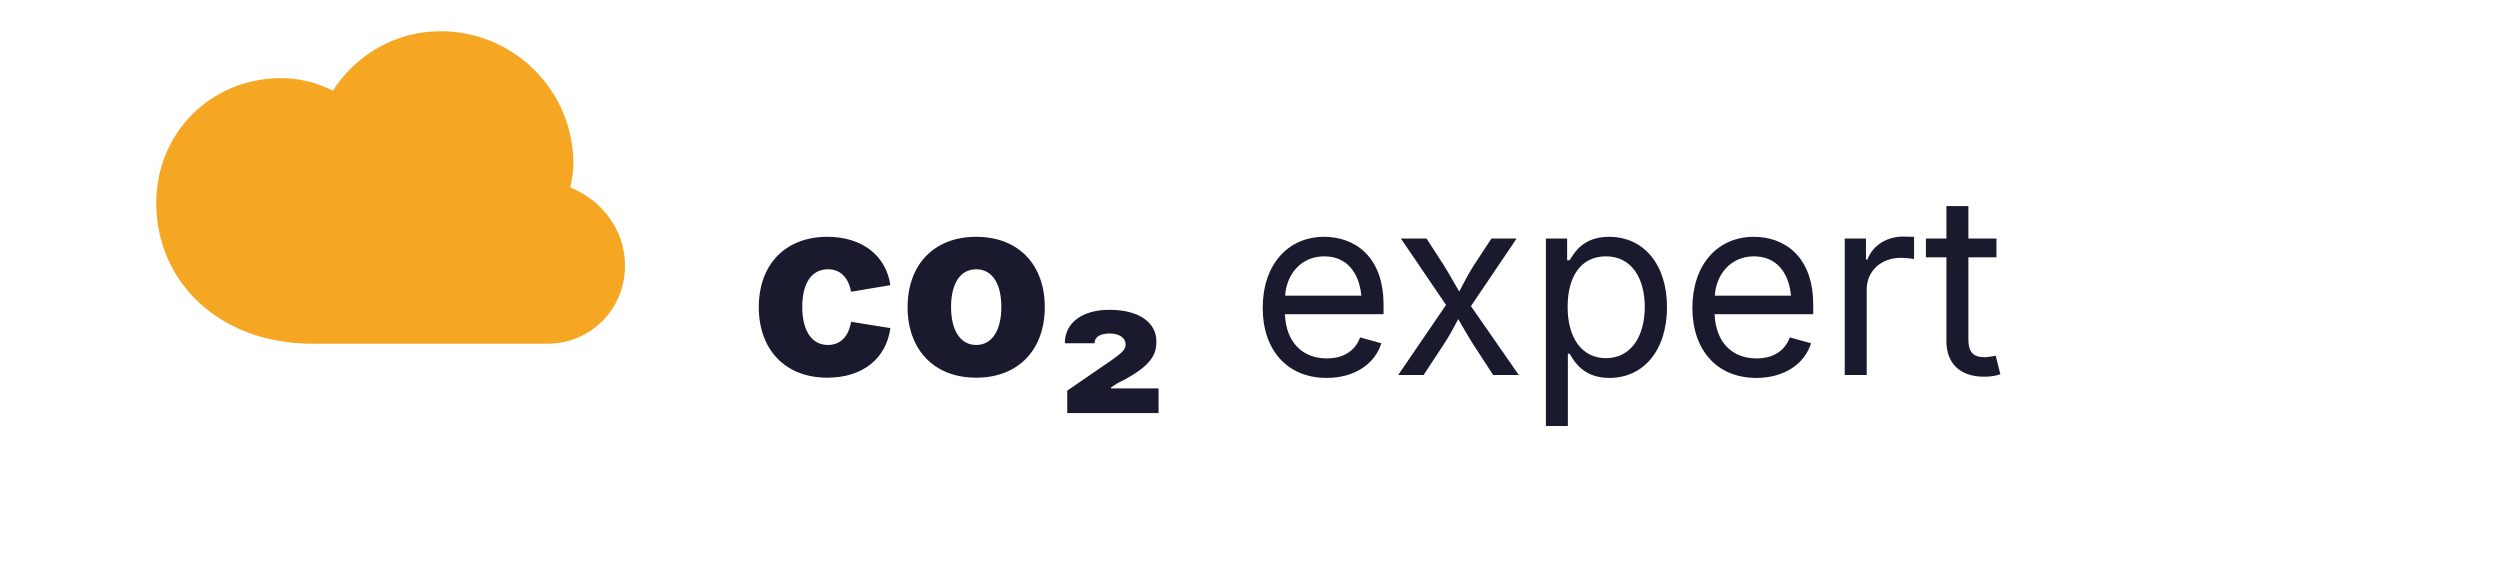
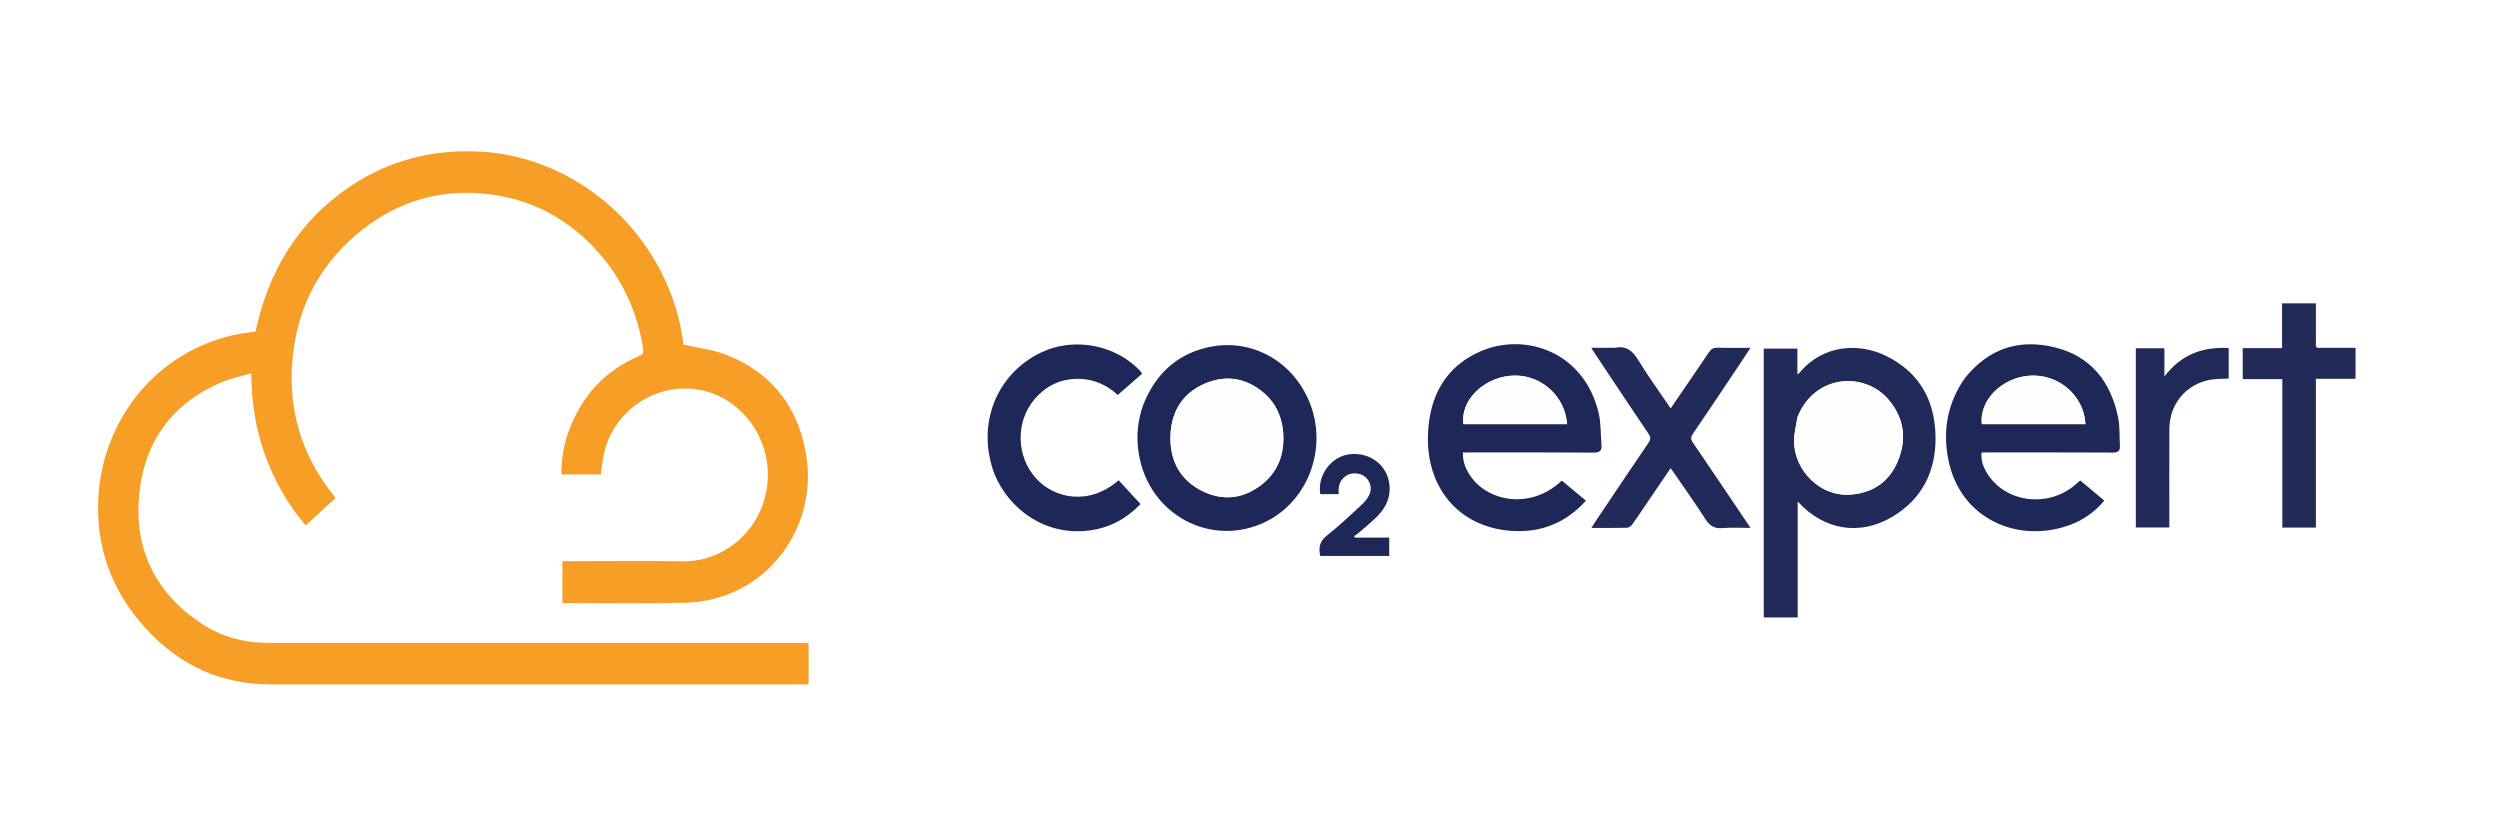
- <svg xmlns="http://www.w3.org/2000/svg" viewBox="0 0 160 36" fill="none">
-   <path d="M20 22 C14 22 10 18 10 13 C10 8.5 13.5 5 18 5 C19.2 5 20.3 5.3 21.3 5.8 C22.8 3.5 25.3 2 28.2 2 C32.9 2 36.7 5.8 36.7 10.5 C36.7 11 36.6 11.5 36.5 12 C38.5 12.8 40 14.7 40 17 C40 19.8 37.8 22 35 22 Z" fill="#F5A623" />
-   <text x="48" y="24" font-family="Inter, Arial, sans-serif" font-size="16" font-weight="800" fill="#1A1A2E">co₂</text>
-   <text x="80" y="24" font-family="Inter, Arial, sans-serif" font-size="16" font-weight="400" fill="#1A1A2E">expert</text>
+ <svg xmlns="http://www.w3.org/2000/svg" version="1.1" id="Layer_1" x="0px" y="0px" width="100%" viewBox="0 0 2064 678" enable-background="new 0 0 2064 678" xml:space="preserve">
+   <path fill="#00000" opacity="0" stroke="none" d=" M1454,679  C969.377,679 485.255,679 1.066,679  C1.066,453.065 1.066,227.129 1.066,1.097  C689,1.097 1377,1.097 2064.972,1.097  C2064.972,227.079 2064.972,453.039 2064.972,679  C1861.462,679 1657.981,679 1454,679 M272.5,565.002  C404.229,565.002 535.959,565.002 667.589,565.002  C667.589,553.193 667.589,542.256 667.589,530.831  C665.164,530.831 663.036,530.831 660.909,530.831  C514.582,530.831 368.254,530.865 221.927,530.791  C202.034,530.781 183.212,525.995 166.549,514.951  C128.109,489.476 110.375,453.245 115.015,407.551  C119.514,363.253 143.293,332.009 184.652,314.85  C191.702,311.925 199.397,310.555 207.471,308.276  C207.624,332.245 211.095,354.297 218.813,375.633  C226.517,396.93 237.464,416.274 252.391,433.8  C260.87,426.017 268.909,418.638 276.917,411.288  C276.403,410.443 276.192,409.991 275.889,409.613  C248.179,375.179 236.844,335.902 241.932,292.104  C246.818,250.048 266.125,215.6 299.365,189.494  C329.813,165.58 364.813,155.722 403.275,160.271  C439.641,164.571 469.924,181.162 494.189,208.58  C514.258,231.256 526.153,257.78 530.94,287.597  C531.44,290.711 530.914,292.582 527.531,294.018  C499.127,306.078 480.115,327.1 469.559,355.906  C465.361,367.362 463.447,379.247 463.424,391.738  C474.595,391.738 485.339,391.738 496.183,391.738  C496.795,386.813 497.155,382.02 498.01,377.316  C505.65,335.285 550.02,309.972 589.282,325.179  C622.618,338.09 641.03,375.97 631.39,411.268  C623.188,441.302 596.106,464.043 562.903,463.437  C531.914,462.872 500.907,463.316 469.909,463.316  C468.117,463.316 466.325,463.316 464.323,463.316  C464.323,475.062 464.323,486.274 464.323,497.71  C465.604,497.782 466.575,497.884 467.546,497.884  C500.544,497.892 533.557,498.439 566.534,497.589  C577.789,497.298 589.485,494.94 600.067,491.045  C644.75,474.598 672.466,427.4 666.123,379.508  C660.697,338.53 639.207,309.067 600.787,293.339  C589.482,288.711 576.808,287.428 564.317,284.508  C553.375,196.587 479.636,129.61 396.627,125.179  C357.762,123.104 321.505,132.057 289.059,153.901  C246.238,182.73 221.694,223.798 210.961,273.732  C205.194,274.62 199.561,275.207 194.053,276.379  C130.104,289.987 84.959,345.322 81.235,410.29  C78.829,452.28 92.608,488.993 121.17,519.763  C148.809,549.539 182.952,565.284 224.002,565.019  C239.834,564.916 255.667,565.002 272.5,565.002 M1456.159,415.5  C1456.159,446.917 1456.159,478.333 1456.159,509.781  C1465.745,509.781 1474.676,509.781 1484.179,509.781  C1484.179,477.925 1484.179,446.288 1484.179,414.024  C1505.749,437.826 1535.501,442.655 1562.442,426.563  C1586.905,411.951 1598.137,389.277 1597.98,361.423  C1597.809,331.065 1584.96,307.343 1556.91,293.725  C1534.657,282.921 1505.218,284.302 1485.708,307.709  C1485.373,308.111 1484.89,308.39 1483.936,309.166  C1483.936,301.582 1483.936,294.79 1483.936,287.792  C1474.613,287.792 1465.543,287.792 1456.159,287.792  C1456.159,330.242 1456.159,372.371 1456.159,415.5 M1621.995,312.509  C1607.654,332.888 1603.786,355.627 1608.551,379.577  C1618.238,428.264 1665.726,448.939 1708.316,433.606  C1719.668,429.52 1729.371,422.821 1737.325,413.31  C1730.446,407.56 1723.972,402.149 1717.398,396.654  C1715.793,398.071 1714.451,399.305 1713.058,400.477  C1690.372,419.576 1655.278,414.858 1640.536,390.688  C1637.411,385.563 1635.292,380.103 1635.982,373.528  C1638.089,373.528 1639.892,373.528 1641.695,373.528  C1675.837,373.528 1709.981,373.429 1744.122,373.646  C1748.762,373.675 1750.466,372.269 1750.19,367.828  C1749.718,360.218 1750.27,352.418 1748.786,345.019  C1742.832,315.34 1726.354,294.062 1696.209,286.725  C1666.845,279.578 1641.612,287.717 1621.995,312.509 M1218.192,398.302  C1212.038,391.336 1207.457,383.728 1207.743,373.528  C1210.03,373.528 1211.834,373.528 1213.638,373.528  C1247.636,373.528 1281.636,373.394 1315.632,373.67  C1320.848,373.712 1322.577,372.075 1322.169,367.245  C1321.429,358.496 1321.826,349.489 1319.847,341.034  C1307.956,290.244 1258.748,273.86 1221.702,290.319  C1193.256,302.957 1180.44,327.075 1178.982,357.228  C1176.802,402.337 1204.149,434.858 1247.035,438.238  C1271.462,440.163 1292.458,432.072 1309.345,413.379  C1302.555,407.712 1295.973,402.218 1289.442,396.767  C1265.969,418.922 1235.044,415.146 1218.192,398.302 M943.844,334.365  C939.152,347.131 937.993,360.269 940.025,373.66  C947.855,425.282 1000.428,452.648 1045.042,430.731  C1080.329,413.396 1096.305,369.57 1081.215,332.237  C1067.05,297.191 1031.492,278.174 995.625,287.108  C970.395,293.393 953.655,309.696 943.844,334.365 M1332.484,287.159  C1326.458,287.159 1320.433,287.159 1313.752,287.159  C1315.245,289.508 1316.189,291.057 1317.195,292.565  C1331.777,314.446 1346.3,336.367 1361.036,358.145  C1362.963,360.993 1362.849,362.803 1360.981,365.552  C1346.105,387.431 1331.395,409.424 1316.646,431.39  C1315.771,432.692 1314.988,434.055 1313.884,435.841  C1324.125,435.841 1333.606,435.947 1343.08,435.73  C1344.542,435.697 1346.417,434.519 1347.333,433.295  C1350.719,428.77 1353.786,424.005 1356.969,419.327  C1364.345,408.489 1371.719,397.65 1379.308,386.497  C1389.136,400.819 1398.931,414.486 1408.005,428.616  C1411.554,434.143 1415.344,436.556 1421.972,435.989  C1429.439,435.349 1437.003,435.841 1445.259,435.841  C1429.029,411.781 1413.462,388.574 1397.699,365.502  C1395.777,362.689 1395.775,360.907 1397.685,358.103  C1411.263,338.16 1424.643,318.083 1438.07,298.038  C1440.345,294.642 1442.546,291.196 1445.183,287.159  C1435.545,287.159 1426.759,287.346 1417.988,287.065  C1414.531,286.955 1412.628,288.231 1410.785,290.971  C1400.481,306.29 1390.004,321.491 1379.314,337.13  C1370.187,323.681 1360.751,310.775 1352.462,297.17  C1347.8,289.519 1342.623,285.184 1332.484,287.159 M821.347,392.128  C833.37,420.726 862.955,442.427 898.859,438.03  C915.716,435.966 929.678,428.492 941.643,416.164  C935.432,409.42 929.483,402.96 923.538,396.504  C898.758,418.095 870.083,411.27 855.315,394.908  C838.911,376.733 838.281,348.154 854.177,329.482  C861.661,320.692 871.139,314.925 882.62,313.29  C898.645,311.007 912.387,316.371 922.789,326.106  C929.739,320.042 936.34,314.283 942.926,308.536  C942.178,307.438 941.872,306.835 941.429,306.36  C921.232,284.706 886.949,278.128 860.087,290.739  C822.182,308.535 805.604,351.298 821.347,392.128 M1915.629,287.156  C1912.91,287.582 1911.558,286.641 1911.98,283.688  C1912.143,282.546 1912.006,281.36 1912.006,280.195  C1912.006,270.274 1912.006,260.353 1912.006,250.448  C1902.425,250.448 1893.515,250.448 1884.066,250.448  C1884.066,262.782 1884.066,274.835 1884.066,287.418  C1872.808,287.418 1862.085,287.418 1851.571,287.418  C1851.571,296.198 1851.571,304.427 1851.571,313.005  C1862.581,313.005 1873.18,313.005 1884.29,313.005  C1884.29,354.069 1884.29,394.768 1884.29,435.604  C1893.727,435.604 1902.64,435.604 1912.018,435.604  C1912.018,394.654 1912.018,353.941 1912.018,312.754  C1923.204,312.754 1933.934,312.754 1944.735,312.754  C1944.735,304.033 1944.735,295.794 1944.735,287.156  C1935.181,287.156 1925.892,287.156 1915.629,287.156 M1840.002,295.559  C1840.002,292.811 1840.002,290.063 1840.002,287.322  C1818.326,286.164 1800.74,292.722 1786.937,310.784  C1786.937,302.142 1786.937,294.798 1786.937,287.518  C1778.629,287.518 1770.904,287.518 1763.338,287.518  C1763.338,337.104 1763.338,386.334 1763.338,435.46  C1772.734,435.46 1781.785,435.46 1791.002,435.46  C1791.002,433.254 1791.002,431.426 1791.002,429.598  C1791.002,404.441 1790.903,379.284 1791.033,354.128  C1791.14,333.412 1804.992,316.916 1825.201,313.456  C1829.89,312.653 1834.749,312.841 1840.002,312.547  C1840.002,307.115 1840.002,301.83 1840.002,295.559 M1106.502,459.004  C1119.937,459.004 1133.373,459.004 1146.947,459.004  C1146.947,453.772 1146.947,449.032 1146.947,443.833  C1137.365,443.833 1127.995,443.833 1118.624,443.833  C1118.378,443.432 1118.132,443.03 1117.886,442.628  C1118.942,441.92 1120.079,441.308 1121.039,440.488  C1125.716,436.49 1130.474,432.573 1134.964,428.372  C1142.633,421.197 1147.861,412.973 1147.248,401.739  C1146.342,385.135 1132.187,373.258 1114.712,374.972  C1099.273,376.486 1087.407,392.219 1090.032,407.957  C1094.916,407.957 1099.836,407.957 1105.199,407.957  C1105.199,406.126 1105.054,404.49 1105.224,402.888  C1106.103,394.615 1113.484,389.381 1121.691,391.139  C1128.977,392.7 1133.641,400.426 1130.809,407.755  C1129.39,411.428 1126.359,414.745 1123.389,417.503  C1114.25,425.99 1105.1,434.522 1095.339,442.26  C1089.439,446.937 1088.548,452.206 1089.973,459.004  C1095.206,459.004 1100.354,459.004 1106.502,459.004 z" />
+   <path fill="#F69E26" opacity="1" stroke="none" d=" M272,565.002  C255.667,565.002 239.834,564.916 224.002,565.019  C182.952,565.284 148.809,549.539 121.17,519.763  C92.608,488.993 78.829,452.28 81.235,410.29  C84.959,345.322 130.104,289.987 194.053,276.379  C199.561,275.207 205.194,274.62 210.961,273.732  C221.694,223.798 246.238,182.73 289.059,153.901  C321.505,132.057 357.762,123.104 396.627,125.179  C479.636,129.61 553.375,196.587 564.317,284.508  C576.808,287.428 589.482,288.711 600.787,293.339  C639.207,309.067 660.697,338.53 666.123,379.508  C672.466,427.4 644.75,474.598 600.067,491.045  C589.485,494.94 577.789,497.298 566.534,497.589  C533.557,498.439 500.544,497.892 467.546,497.884  C466.575,497.884 465.604,497.782 464.323,497.71  C464.323,486.274 464.323,475.062 464.323,463.316  C466.325,463.316 468.117,463.316 469.909,463.316  C500.907,463.316 531.914,462.872 562.903,463.437  C596.106,464.043 623.188,441.302 631.39,411.268  C641.03,375.97 622.618,338.09 589.282,325.179  C550.02,309.972 505.65,335.285 498.01,377.316  C497.155,382.02 496.795,386.813 496.183,391.738  C485.339,391.738 474.595,391.738 463.424,391.738  C463.447,379.247 465.361,367.362 469.559,355.906  C480.115,327.1 499.127,306.078 527.531,294.018  C530.914,292.582 531.44,290.711 530.94,287.597  C526.153,257.78 514.258,231.256 494.189,208.58  C469.924,181.162 439.641,164.571 403.275,160.271  C364.813,155.722 329.813,165.58 299.365,189.494  C266.125,215.6 246.818,250.048 241.932,292.104  C236.844,335.902 248.179,375.179 275.889,409.613  C276.192,409.991 276.403,410.443 276.917,411.288  C268.909,418.638 260.87,426.017 252.391,433.8  C237.464,416.274 226.517,396.93 218.813,375.633  C211.095,354.297 207.624,332.245 207.471,308.276  C199.397,310.555 191.702,311.925 184.652,314.85  C143.293,332.009 119.514,363.253 115.015,407.551  C110.375,453.245 128.109,489.476 166.549,514.951  C183.212,525.995 202.034,530.781 221.927,530.791  C368.254,530.865 514.582,530.831 660.909,530.831  C663.036,530.831 665.164,530.831 667.589,530.831  C667.589,542.256 667.589,553.193 667.589,565.002  C535.959,565.002 404.229,565.002 272,565.002 z" />
+   <path fill="#212A58" opacity="1" stroke="none" d=" M1456.159,415  C1456.159,372.371 1456.159,330.242 1456.159,287.792  C1465.543,287.792 1474.613,287.792 1483.936,287.792  C1483.936,294.79 1483.936,301.582 1483.936,309.166  C1484.89,308.39 1485.373,308.111 1485.708,307.709  C1505.218,284.302 1534.657,282.921 1556.91,293.725  C1584.96,307.343 1597.809,331.065 1597.98,361.423  C1598.137,389.277 1586.905,411.951 1562.442,426.563  C1535.501,442.655 1505.749,437.826 1484.179,414.024  C1484.179,446.288 1484.179,477.925 1484.179,509.781  C1474.676,509.781 1465.745,509.781 1456.159,509.781  C1456.159,478.333 1456.159,446.917 1456.159,415 M1483.938,344.605  C1482.961,351.304 1481.042,358.021 1481.176,364.698  C1481.668,389.147 1503.188,409.696 1526.553,408.423  C1545.559,407.388 1559.553,398.267 1566.88,380.629  C1574.471,362.357 1571.977,344.876 1559.008,329.758  C1539.187,306.651 1498.176,308.895 1483.938,344.605 z" />
+   <path fill="#1d2859" opacity="1" stroke="none" d=" M1622.204,312.22  C1641.612,287.717 1666.845,279.578 1696.209,286.725  C1726.354,294.062 1742.832,315.34 1748.786,345.019  C1750.27,352.418 1749.718,360.218 1750.19,367.828  C1750.466,372.269 1748.762,373.675 1744.122,373.646  C1709.981,373.429 1675.837,373.528 1641.695,373.528  C1639.892,373.528 1638.089,373.528 1635.982,373.528  C1635.292,380.103 1637.411,385.563 1640.536,390.688  C1655.278,414.858 1690.372,419.576 1713.058,400.477  C1714.451,399.305 1715.793,398.071 1717.398,396.654  C1723.972,402.149 1730.446,407.56 1737.325,413.31  C1729.371,422.821 1719.668,429.52 1708.316,433.606  C1665.726,448.939 1618.238,428.264 1608.551,379.577  C1603.786,355.627 1607.654,332.888 1622.204,312.22 M1672.5,350.162  C1688.898,350.162 1705.296,350.162 1721.72,350.162  C1720.557,326.365 1699.183,308.339 1675.174,310.207  C1652.468,311.975 1634.009,330.694 1636.178,350.162  C1647.922,350.162 1659.711,350.162 1672.5,350.162 z" />
+   <path fill="#1d2859" opacity="1" stroke="none" d=" M1218.44,398.561  C1235.044,415.146 1265.969,418.922 1289.442,396.767  C1295.973,402.218 1302.555,407.712 1309.345,413.379  C1292.458,432.072 1271.462,440.163 1247.035,438.238  C1204.149,434.858 1176.802,402.337 1178.982,357.228  C1180.44,327.075 1193.256,302.957 1221.702,290.319  C1258.748,273.86 1307.956,290.244 1319.847,341.034  C1321.826,349.489 1321.429,358.496 1322.169,367.245  C1322.577,372.075 1320.848,373.712 1315.632,373.67  C1281.636,373.394 1247.636,373.528 1213.638,373.528  C1211.834,373.528 1210.03,373.528 1207.743,373.528  C1207.457,383.728 1212.038,391.336 1218.44,398.561 M1269.5,350.162  C1277.57,350.162 1285.639,350.162 1293.738,350.162  C1292.076,325.825 1270.473,307.878 1246.586,310.267  C1223.773,312.549 1205.63,331.225 1208.216,350.162  C1228.278,350.162 1248.389,350.162 1269.5,350.162 z" />
+   <path fill="#1d2859" opacity="1" stroke="none" d=" M943.947,333.989  C953.655,309.696 970.395,293.393 995.625,287.108  C1031.492,278.174 1067.05,297.191 1081.215,332.237  C1096.305,369.57 1080.329,413.396 1045.042,430.731  C1000.428,452.648 947.855,425.282 940.025,373.66  C937.993,360.269 939.152,347.131 943.947,333.989 M1059.159,354.556  C1057.648,342.91 1052.9,332.754 1044.08,325.004  C1029.507,312.199 1012.665,309.072 994.866,316.647  C975.974,324.686 966.783,340.272 966.326,360.382  C965.866,380.706 974.566,396.683 993.211,405.685  C1009.32,413.462 1025.498,411.861 1039.946,401.357  C1055.387,390.133 1061.176,374.255 1059.159,354.556 z" />
+   <path fill="#212A58" opacity="1" stroke="none" d=" M1332.98,287.159  C1342.623,285.184 1347.8,289.519 1352.462,297.17  C1360.751,310.775 1370.187,323.681 1379.314,337.13  C1390.004,321.491 1400.481,306.29 1410.785,290.971  C1412.628,288.231 1414.531,286.955 1417.988,287.065  C1426.759,287.346 1435.545,287.159 1445.183,287.159  C1442.546,291.196 1440.345,294.642 1438.07,298.038  C1424.643,318.083 1411.263,338.16 1397.685,358.103  C1395.775,360.907 1395.777,362.689 1397.699,365.502  C1413.462,388.574 1429.029,411.781 1445.259,435.841  C1437.003,435.841 1429.439,435.349 1421.972,435.989  C1415.344,436.556 1411.554,434.143 1408.005,428.616  C1398.931,414.486 1389.136,400.819 1379.308,386.497  C1371.719,397.65 1364.345,408.489 1356.969,419.327  C1353.786,424.005 1350.719,428.77 1347.333,433.295  C1346.417,434.519 1344.542,435.697 1343.08,435.73  C1333.606,435.947 1324.125,435.841 1313.884,435.841  C1314.988,434.055 1315.771,432.692 1316.646,431.39  C1331.395,409.424 1346.105,387.431 1360.981,365.552  C1362.849,362.803 1362.963,360.993 1361.036,358.145  C1346.3,336.367 1331.777,314.446 1317.195,292.565  C1316.189,291.057 1315.245,289.508 1313.752,287.159  C1320.433,287.159 1326.458,287.159 1332.98,287.159 z" />
+   <path fill="#1d2859" opacity="1" stroke="none" d=" M821.201,391.773  C805.604,351.298 822.182,308.535 860.087,290.739  C886.949,278.128 921.232,284.706 941.429,306.36  C941.872,306.835 942.178,307.438 942.926,308.536  C936.34,314.283 929.739,320.042 922.789,326.106  C912.387,316.371 898.645,311.007 882.62,313.29  C871.139,314.925 861.661,320.692 854.177,329.482  C838.281,348.154 838.911,376.733 855.315,394.908  C870.083,411.27 898.758,418.095 923.538,396.504  C929.483,402.96 935.432,409.42 941.643,416.164  C929.678,428.492 915.716,435.966 898.859,438.03  C862.955,442.427 833.37,420.726 821.201,391.773 z" />
+   <path fill="#222B58" opacity="1" stroke="none" d=" M1916.116,287.156  C1925.892,287.156 1935.181,287.156 1944.735,287.156  C1944.735,295.794 1944.735,304.033 1944.735,312.754  C1933.934,312.754 1923.204,312.754 1912.018,312.754  C1912.018,353.941 1912.018,394.654 1912.018,435.604  C1902.64,435.604 1893.727,435.604 1884.29,435.604  C1884.29,394.768 1884.29,354.069 1884.29,313.005  C1873.18,313.005 1862.581,313.005 1851.571,313.005  C1851.571,304.427 1851.571,296.198 1851.571,287.418  C1862.085,287.418 1872.808,287.418 1884.066,287.418  C1884.066,274.835 1884.066,262.782 1884.066,250.448  C1893.515,250.448 1902.425,250.448 1912.006,250.448  C1912.006,260.353 1912.006,270.274 1912.006,280.195  C1912.006,281.36 1912.143,282.546 1911.98,283.688  C1911.558,286.641 1912.91,287.582 1916.116,287.156 z" />
+   <path fill="#202957" opacity="1" stroke="none" d=" M1840.002,296.052  C1840.002,301.83 1840.002,307.115 1840.002,312.547  C1834.749,312.841 1829.89,312.653 1825.201,313.456  C1804.992,316.916 1791.14,333.412 1791.033,354.128  C1790.903,379.284 1791.002,404.441 1791.002,429.598  C1791.002,431.426 1791.002,433.254 1791.002,435.46  C1781.785,435.46 1772.734,435.46 1763.338,435.46  C1763.338,386.334 1763.338,337.104 1763.338,287.518  C1770.904,287.518 1778.629,287.518 1786.937,287.518  C1786.937,294.798 1786.937,302.142 1786.937,310.784  C1800.74,292.722 1818.326,286.164 1840.002,287.322  C1840.002,290.063 1840.002,292.811 1840.002,296.052 z" />
+   <path fill="#1d2859" opacity="1" stroke="none" d=" M1106.002,459.004  C1100.354,459.004 1095.206,459.004 1089.973,459.004  C1088.548,452.206 1089.439,446.937 1095.339,442.26  C1105.1,434.522 1114.25,425.99 1123.389,417.503  C1126.359,414.745 1129.39,411.428 1130.809,407.755  C1133.641,400.426 1128.977,392.7 1121.691,391.139  C1113.484,389.381 1106.103,394.615 1105.224,402.888  C1105.054,404.49 1105.199,406.126 1105.199,407.957  C1099.836,407.957 1094.916,407.957 1090.032,407.957  C1087.407,392.219 1099.273,376.486 1114.712,374.972  C1132.187,373.258 1146.342,385.135 1147.248,401.739  C1147.861,412.973 1142.633,421.197 1134.964,428.372  C1130.474,432.573 1125.716,436.49 1121.039,440.488  C1120.079,441.308 1118.942,441.92 1117.886,442.628  C1118.132,443.03 1118.378,443.432 1118.624,443.833  C1127.995,443.833 1137.365,443.833 1146.947,443.833  C1146.947,449.032 1146.947,453.772 1146.947,459.004  C1133.373,459.004 1119.937,459.004 1106.002,459.004 z" />
+   <path fill="#FEFEFE" opacity="1" stroke="none" d=" M1484.04,344.226  C1498.176,308.895 1539.187,306.651 1559.008,329.758  C1571.977,344.876 1574.471,362.357 1566.88,380.629  C1559.553,398.267 1545.559,407.388 1526.553,408.423  C1503.188,409.696 1481.668,389.147 1481.176,364.698  C1481.042,358.021 1482.961,351.304 1484.04,344.226 z" />
+   <path fill="#FEFEFE" opacity="1" stroke="none" d=" M1672,350.162  C1659.711,350.162 1647.922,350.162 1636.178,350.162  C1634.009,330.694 1652.468,311.975 1675.174,310.207  C1699.183,308.339 1720.557,326.365 1721.72,350.162  C1705.296,350.162 1688.898,350.162 1672,350.162 z" />
+   <path fill="#FEFEFE" opacity="1" stroke="none" d=" M1269,350.162  C1248.389,350.162 1228.278,350.162 1208.216,350.162  C1205.63,331.225 1223.773,312.549 1246.586,310.267  C1270.473,307.878 1292.076,325.825 1293.738,350.162  C1285.639,350.162 1277.57,350.162 1269,350.162 z" />
+   <path fill="#FEFEFE" opacity="1" stroke="none" d=" M1059.196,354.991  C1061.176,374.255 1055.387,390.133 1039.946,401.357  C1025.498,411.861 1009.32,413.462 993.211,405.685  C974.566,396.683 965.866,380.706 966.326,360.382  C966.783,340.272 975.974,324.686 994.866,316.647  C1012.665,309.072 1029.507,312.199 1044.08,325.004  C1052.9,332.754 1057.648,342.91 1059.196,354.991 z" />
</svg>
